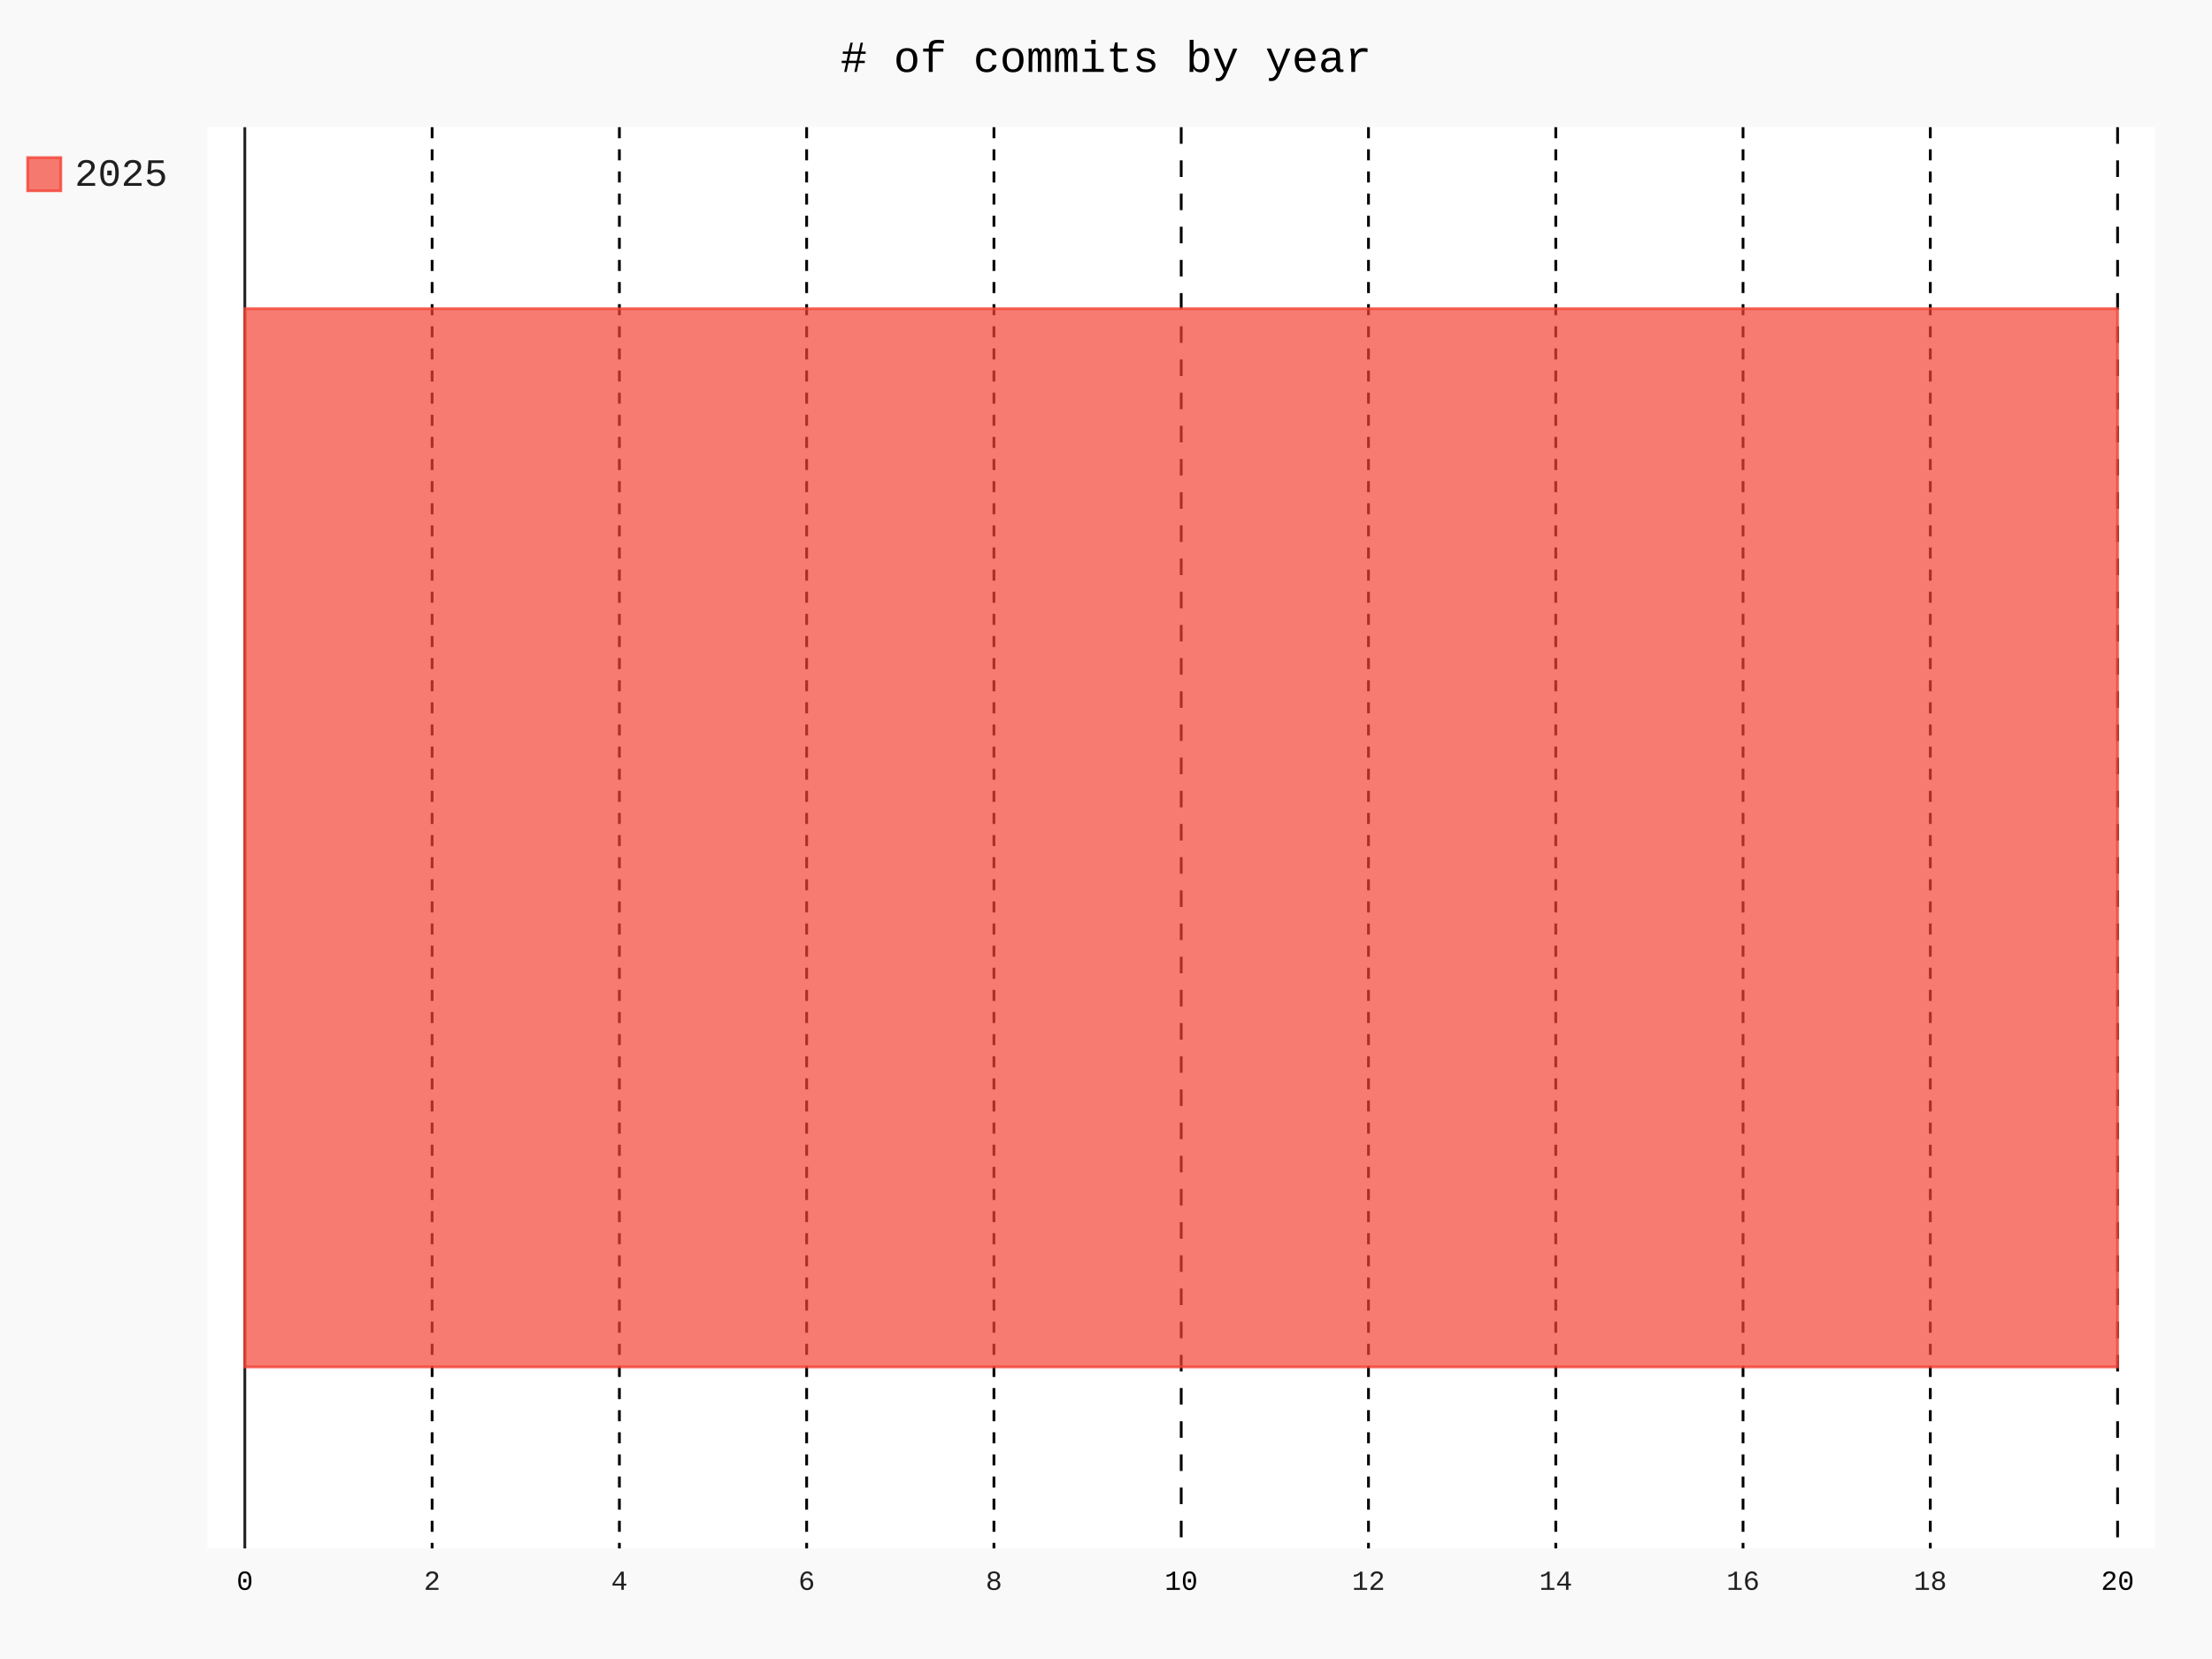
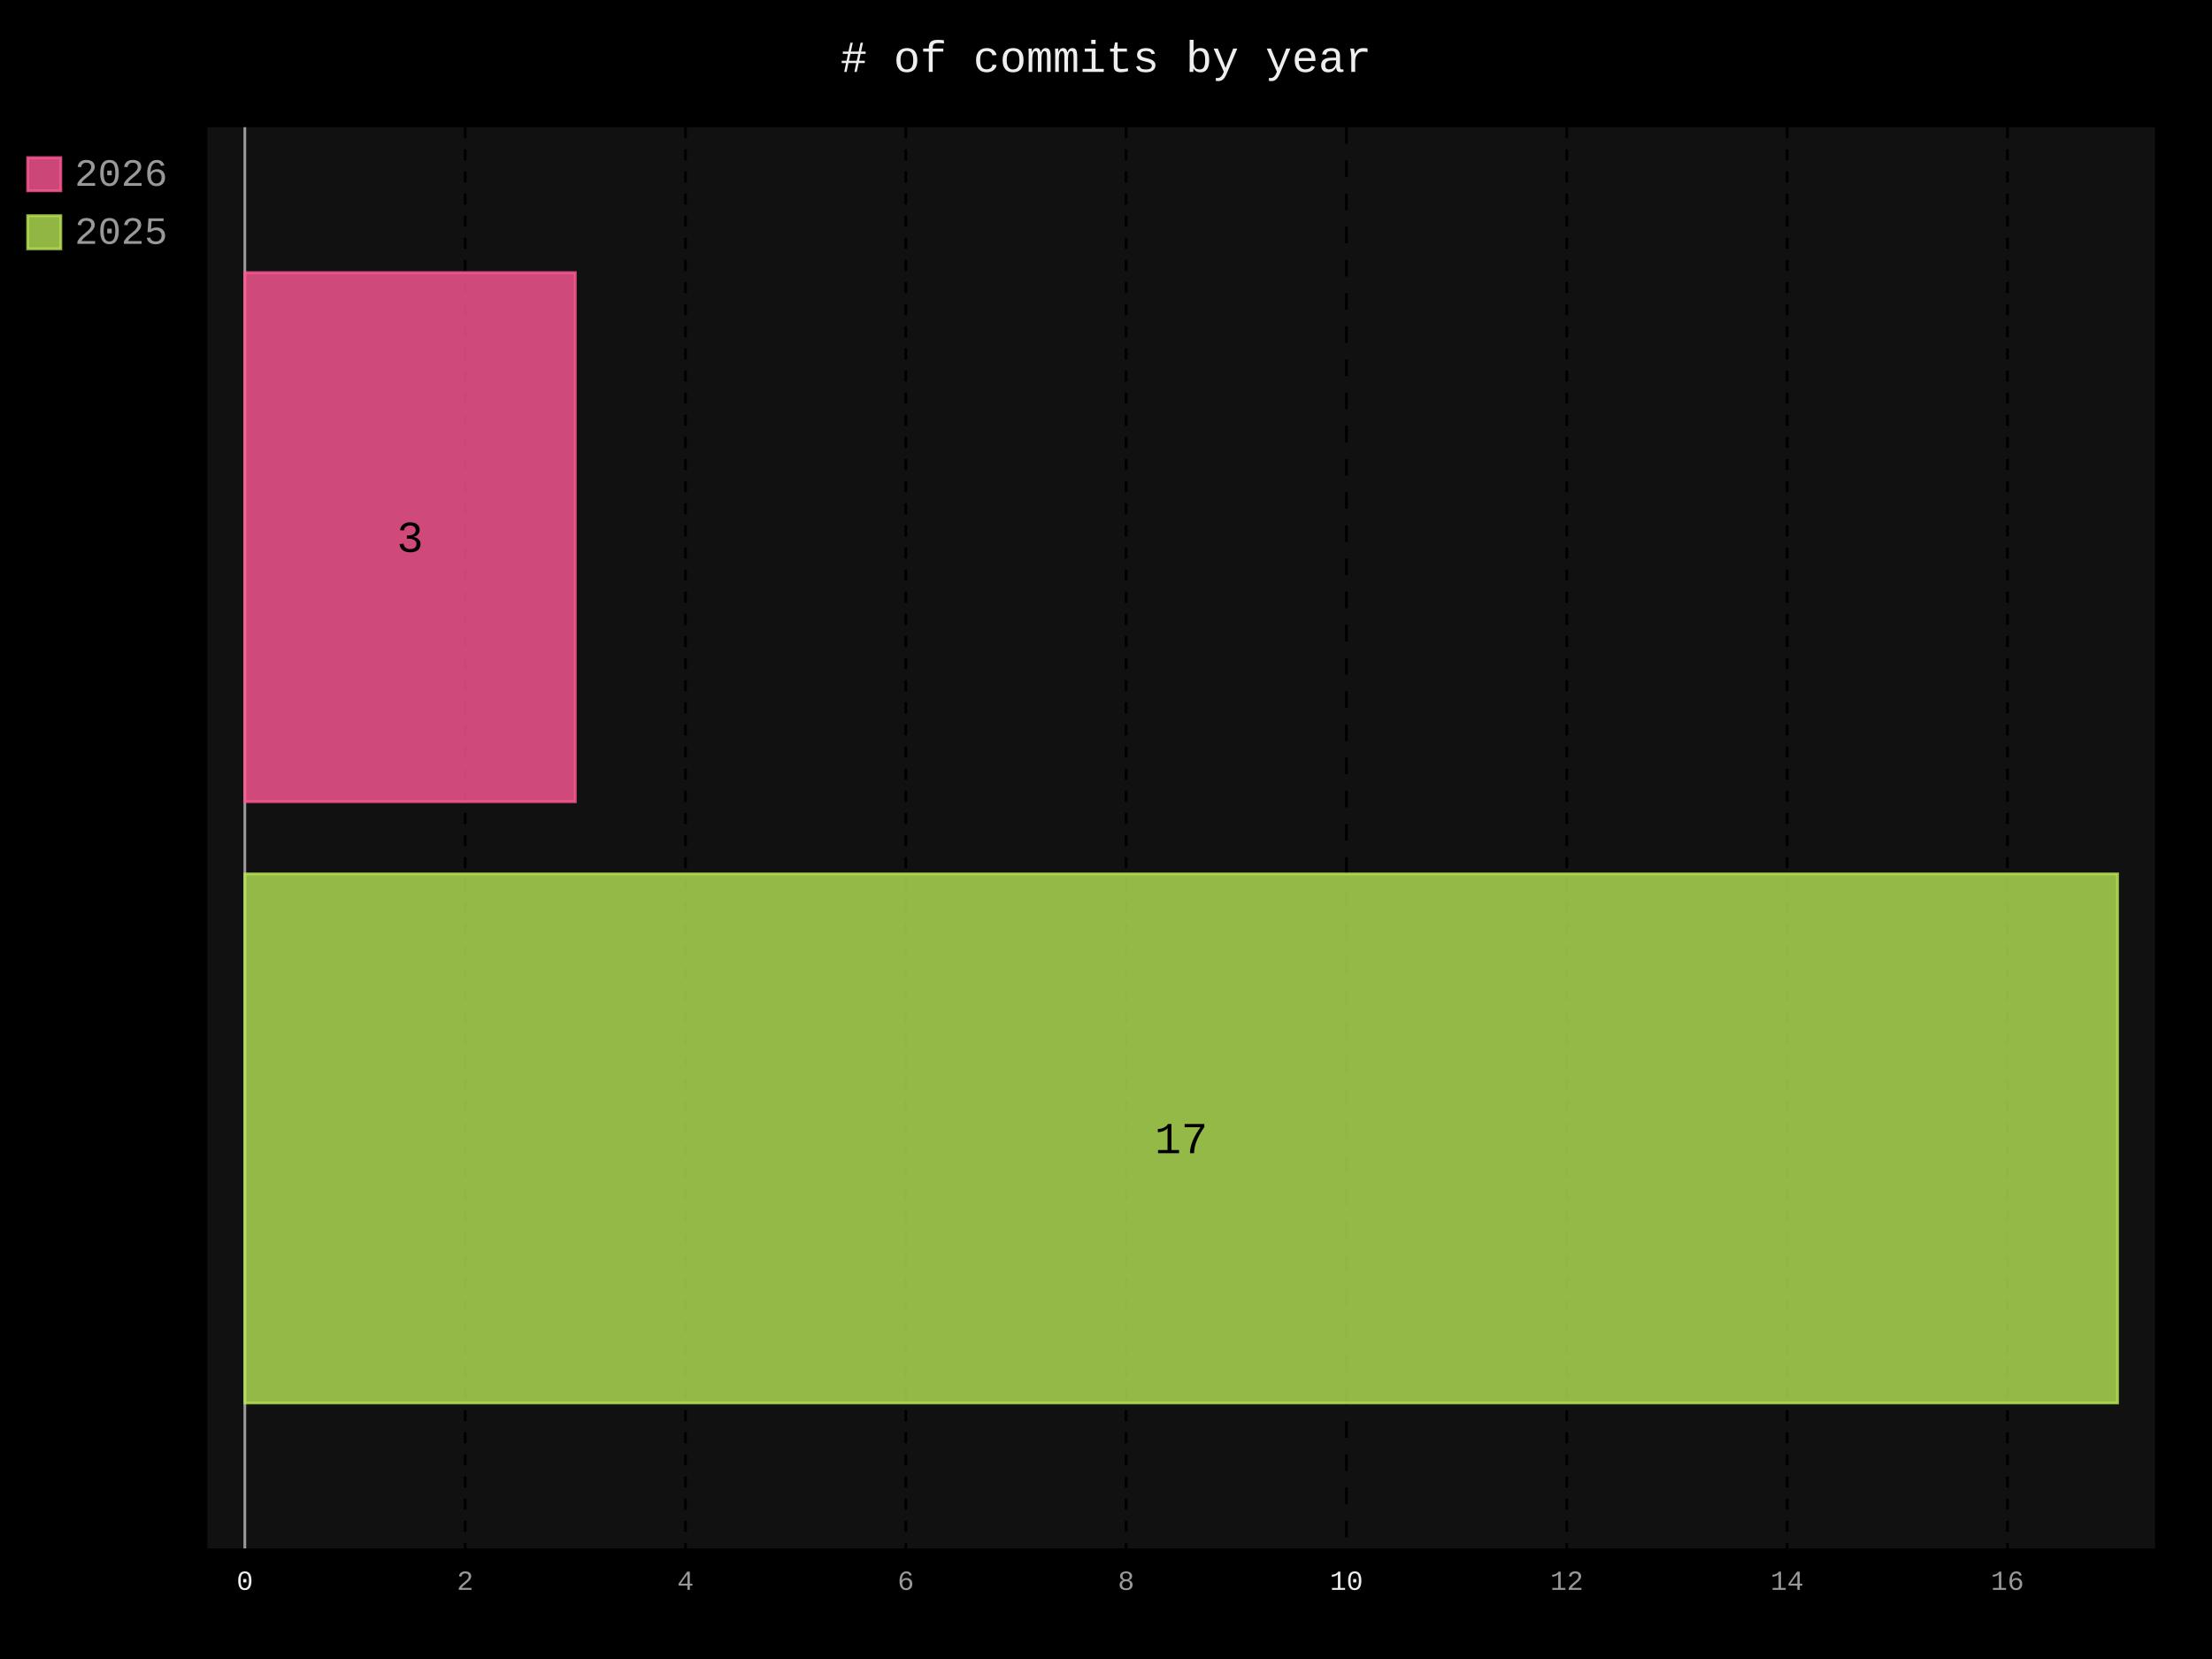
- <svg xmlns="http://www.w3.org/2000/svg" id="chart-ca6a29aa-e6b1-4038-8c9f-55f0d5ac2934" class="pygal-chart" viewBox="0 0 800 600">
+ <svg xmlns="http://www.w3.org/2000/svg" id="chart-5e398df0-ebe4-4133-b3aa-eebf761fb147" class="pygal-chart" viewBox="0 0 800 600">
  <defs>
-     <style type="text/css">#chart-ca6a29aa-e6b1-4038-8c9f-55f0d5ac2934{-webkit-user-select:none;-webkit-font-smoothing:antialiased;font-family:Consolas,"Liberation Mono",Menlo,Courier,monospace}#chart-ca6a29aa-e6b1-4038-8c9f-55f0d5ac2934 .title{font-family:Consolas,"Liberation Mono",Menlo,Courier,monospace;font-size:16px}#chart-ca6a29aa-e6b1-4038-8c9f-55f0d5ac2934 .legends .legend text{font-family:Consolas,"Liberation Mono",Menlo,Courier,monospace;font-size:14px}#chart-ca6a29aa-e6b1-4038-8c9f-55f0d5ac2934 .axis text{font-family:Consolas,"Liberation Mono",Menlo,Courier,monospace;font-size:10px}#chart-ca6a29aa-e6b1-4038-8c9f-55f0d5ac2934 .axis text.major{font-family:Consolas,"Liberation Mono",Menlo,Courier,monospace;font-size:10px}#chart-ca6a29aa-e6b1-4038-8c9f-55f0d5ac2934 .text-overlay text.value{font-family:Consolas,"Liberation Mono",Menlo,Courier,monospace;font-size:16px}#chart-ca6a29aa-e6b1-4038-8c9f-55f0d5ac2934 .text-overlay text.label{font-family:Consolas,"Liberation Mono",Menlo,Courier,monospace;font-size:10px}#chart-ca6a29aa-e6b1-4038-8c9f-55f0d5ac2934 .tooltip{font-family:Consolas,"Liberation Mono",Menlo,Courier,monospace;font-size:14px}#chart-ca6a29aa-e6b1-4038-8c9f-55f0d5ac2934 text.no_data{font-family:Consolas,"Liberation Mono",Menlo,Courier,monospace;font-size:64px}
- #chart-ca6a29aa-e6b1-4038-8c9f-55f0d5ac2934{background-color:rgba(249,249,249,1)}#chart-ca6a29aa-e6b1-4038-8c9f-55f0d5ac2934 path,#chart-ca6a29aa-e6b1-4038-8c9f-55f0d5ac2934 line,#chart-ca6a29aa-e6b1-4038-8c9f-55f0d5ac2934 rect,#chart-ca6a29aa-e6b1-4038-8c9f-55f0d5ac2934 circle{-webkit-transition:150ms;-moz-transition:150ms;transition:150ms}#chart-ca6a29aa-e6b1-4038-8c9f-55f0d5ac2934 .graph &gt; .background{fill:rgba(249,249,249,1)}#chart-ca6a29aa-e6b1-4038-8c9f-55f0d5ac2934 .plot &gt; .background{fill:rgba(255,255,255,1)}#chart-ca6a29aa-e6b1-4038-8c9f-55f0d5ac2934 .graph{fill:rgba(0,0,0,.87)}#chart-ca6a29aa-e6b1-4038-8c9f-55f0d5ac2934 text.no_data{fill:rgba(0,0,0,1)}#chart-ca6a29aa-e6b1-4038-8c9f-55f0d5ac2934 .title{fill:rgba(0,0,0,1)}#chart-ca6a29aa-e6b1-4038-8c9f-55f0d5ac2934 .legends .legend text{fill:rgba(0,0,0,.87)}#chart-ca6a29aa-e6b1-4038-8c9f-55f0d5ac2934 .legends .legend:hover text{fill:rgba(0,0,0,1)}#chart-ca6a29aa-e6b1-4038-8c9f-55f0d5ac2934 .axis .line{stroke:rgba(0,0,0,1)}#chart-ca6a29aa-e6b1-4038-8c9f-55f0d5ac2934 .axis .guide.line{stroke:rgba(0,0,0,.54)}#chart-ca6a29aa-e6b1-4038-8c9f-55f0d5ac2934 .axis .major.line{stroke:rgba(0,0,0,.87)}#chart-ca6a29aa-e6b1-4038-8c9f-55f0d5ac2934 .axis text.major{fill:rgba(0,0,0,1)}#chart-ca6a29aa-e6b1-4038-8c9f-55f0d5ac2934 .axis.y .guides:hover .guide.line,#chart-ca6a29aa-e6b1-4038-8c9f-55f0d5ac2934 .line-graph .axis.x .guides:hover .guide.line,#chart-ca6a29aa-e6b1-4038-8c9f-55f0d5ac2934 .stackedline-graph .axis.x .guides:hover .guide.line,#chart-ca6a29aa-e6b1-4038-8c9f-55f0d5ac2934 .xy-graph .axis.x .guides:hover .guide.line{stroke:rgba(0,0,0,1)}#chart-ca6a29aa-e6b1-4038-8c9f-55f0d5ac2934 .axis .guides:hover text{fill:rgba(0,0,0,1)}#chart-ca6a29aa-e6b1-4038-8c9f-55f0d5ac2934 .reactive{fill-opacity:.7;stroke-opacity:.8;stroke-width:1}#chart-ca6a29aa-e6b1-4038-8c9f-55f0d5ac2934 .ci{stroke:rgba(0,0,0,.87)}#chart-ca6a29aa-e6b1-4038-8c9f-55f0d5ac2934 .reactive.active,#chart-ca6a29aa-e6b1-4038-8c9f-55f0d5ac2934 .active .reactive{fill-opacity:.8;stroke-opacity:.9;stroke-width:4}#chart-ca6a29aa-e6b1-4038-8c9f-55f0d5ac2934 .ci .reactive.active{stroke-width:1.5}#chart-ca6a29aa-e6b1-4038-8c9f-55f0d5ac2934 .series text{fill:rgba(0,0,0,1)}#chart-ca6a29aa-e6b1-4038-8c9f-55f0d5ac2934 .tooltip rect{fill:rgba(255,255,255,1);stroke:rgba(0,0,0,1);-webkit-transition:opacity 150ms;-moz-transition:opacity 150ms;transition:opacity 150ms}#chart-ca6a29aa-e6b1-4038-8c9f-55f0d5ac2934 .tooltip .label{fill:rgba(0,0,0,.87)}#chart-ca6a29aa-e6b1-4038-8c9f-55f0d5ac2934 .tooltip .label{fill:rgba(0,0,0,.87)}#chart-ca6a29aa-e6b1-4038-8c9f-55f0d5ac2934 .tooltip .legend{font-size:.8em;fill:rgba(0,0,0,.54)}#chart-ca6a29aa-e6b1-4038-8c9f-55f0d5ac2934 .tooltip .x_label{font-size:.6em;fill:rgba(0,0,0,1)}#chart-ca6a29aa-e6b1-4038-8c9f-55f0d5ac2934 .tooltip .xlink{font-size:.5em;text-decoration:underline}#chart-ca6a29aa-e6b1-4038-8c9f-55f0d5ac2934 .tooltip .value{font-size:1.5em}#chart-ca6a29aa-e6b1-4038-8c9f-55f0d5ac2934 .bound{font-size:.5em}#chart-ca6a29aa-e6b1-4038-8c9f-55f0d5ac2934 .max-value{font-size:.75em;fill:rgba(0,0,0,.54)}#chart-ca6a29aa-e6b1-4038-8c9f-55f0d5ac2934 .map-element{fill:rgba(255,255,255,1);stroke:rgba(0,0,0,.54) !important}#chart-ca6a29aa-e6b1-4038-8c9f-55f0d5ac2934 .map-element .reactive{fill-opacity:inherit;stroke-opacity:inherit}#chart-ca6a29aa-e6b1-4038-8c9f-55f0d5ac2934 .color-0,#chart-ca6a29aa-e6b1-4038-8c9f-55f0d5ac2934 .color-0 a:visited{stroke:#F44336;fill:#F44336}#chart-ca6a29aa-e6b1-4038-8c9f-55f0d5ac2934 .text-overlay .color-0 text{fill:black}
- #chart-ca6a29aa-e6b1-4038-8c9f-55f0d5ac2934 text.no_data{text-anchor:middle}#chart-ca6a29aa-e6b1-4038-8c9f-55f0d5ac2934 .guide.line{fill:none}#chart-ca6a29aa-e6b1-4038-8c9f-55f0d5ac2934 .centered{text-anchor:middle}#chart-ca6a29aa-e6b1-4038-8c9f-55f0d5ac2934 .title{text-anchor:middle}#chart-ca6a29aa-e6b1-4038-8c9f-55f0d5ac2934 .legends .legend text{fill-opacity:1}#chart-ca6a29aa-e6b1-4038-8c9f-55f0d5ac2934 .axis.x text{text-anchor:middle}#chart-ca6a29aa-e6b1-4038-8c9f-55f0d5ac2934 .axis.x:not(.web) text[transform]{text-anchor:start}#chart-ca6a29aa-e6b1-4038-8c9f-55f0d5ac2934 .axis.x:not(.web) text[transform].backwards{text-anchor:end}#chart-ca6a29aa-e6b1-4038-8c9f-55f0d5ac2934 .axis.y text{text-anchor:end}#chart-ca6a29aa-e6b1-4038-8c9f-55f0d5ac2934 .axis.y text[transform].backwards{text-anchor:start}#chart-ca6a29aa-e6b1-4038-8c9f-55f0d5ac2934 .axis.y2 text{text-anchor:start}#chart-ca6a29aa-e6b1-4038-8c9f-55f0d5ac2934 .axis.y2 text[transform].backwards{text-anchor:end}#chart-ca6a29aa-e6b1-4038-8c9f-55f0d5ac2934 .axis .guide.line{stroke-dasharray:4,4;stroke:black}#chart-ca6a29aa-e6b1-4038-8c9f-55f0d5ac2934 .axis .major.guide.line{stroke-dasharray:6,6;stroke:black}#chart-ca6a29aa-e6b1-4038-8c9f-55f0d5ac2934 .horizontal .axis.y .guide.line,#chart-ca6a29aa-e6b1-4038-8c9f-55f0d5ac2934 .horizontal .axis.y2 .guide.line,#chart-ca6a29aa-e6b1-4038-8c9f-55f0d5ac2934 .vertical .axis.x .guide.line{opacity:0}#chart-ca6a29aa-e6b1-4038-8c9f-55f0d5ac2934 .horizontal .axis.always_show .guide.line,#chart-ca6a29aa-e6b1-4038-8c9f-55f0d5ac2934 .vertical .axis.always_show .guide.line{opacity:1 !important}#chart-ca6a29aa-e6b1-4038-8c9f-55f0d5ac2934 .axis.y .guides:hover .guide.line,#chart-ca6a29aa-e6b1-4038-8c9f-55f0d5ac2934 .axis.y2 .guides:hover .guide.line,#chart-ca6a29aa-e6b1-4038-8c9f-55f0d5ac2934 .axis.x .guides:hover .guide.line{opacity:1}#chart-ca6a29aa-e6b1-4038-8c9f-55f0d5ac2934 .axis .guides:hover text{opacity:1}#chart-ca6a29aa-e6b1-4038-8c9f-55f0d5ac2934 .nofill{fill:none}#chart-ca6a29aa-e6b1-4038-8c9f-55f0d5ac2934 .subtle-fill{fill-opacity:.2}#chart-ca6a29aa-e6b1-4038-8c9f-55f0d5ac2934 .dot{stroke-width:1px;fill-opacity:1;stroke-opacity:1}#chart-ca6a29aa-e6b1-4038-8c9f-55f0d5ac2934 .dot.active{stroke-width:5px}#chart-ca6a29aa-e6b1-4038-8c9f-55f0d5ac2934 .dot.negative{fill:transparent}#chart-ca6a29aa-e6b1-4038-8c9f-55f0d5ac2934 text,#chart-ca6a29aa-e6b1-4038-8c9f-55f0d5ac2934 tspan{stroke:none !important}#chart-ca6a29aa-e6b1-4038-8c9f-55f0d5ac2934 .series text.active{opacity:1}#chart-ca6a29aa-e6b1-4038-8c9f-55f0d5ac2934 .tooltip rect{fill-opacity:.95;stroke-width:.5}#chart-ca6a29aa-e6b1-4038-8c9f-55f0d5ac2934 .tooltip text{fill-opacity:1}#chart-ca6a29aa-e6b1-4038-8c9f-55f0d5ac2934 .showable{visibility:hidden}#chart-ca6a29aa-e6b1-4038-8c9f-55f0d5ac2934 .showable.shown{visibility:visible}#chart-ca6a29aa-e6b1-4038-8c9f-55f0d5ac2934 .gauge-background{fill:rgba(229,229,229,1);stroke:none}#chart-ca6a29aa-e6b1-4038-8c9f-55f0d5ac2934 .bg-lines{stroke:rgba(249,249,249,1);stroke-width:2px}</style>
+     <style type="text/css">#chart-5e398df0-ebe4-4133-b3aa-eebf761fb147{-webkit-user-select:none;-webkit-font-smoothing:antialiased;font-family:Consolas,"Liberation Mono",Menlo,Courier,monospace}#chart-5e398df0-ebe4-4133-b3aa-eebf761fb147 .title{font-family:Consolas,"Liberation Mono",Menlo,Courier,monospace;font-size:16px}#chart-5e398df0-ebe4-4133-b3aa-eebf761fb147 .legends .legend text{font-family:Consolas,"Liberation Mono",Menlo,Courier,monospace;font-size:14px}#chart-5e398df0-ebe4-4133-b3aa-eebf761fb147 .axis text{font-family:Consolas,"Liberation Mono",Menlo,Courier,monospace;font-size:10px}#chart-5e398df0-ebe4-4133-b3aa-eebf761fb147 .axis text.major{font-family:Consolas,"Liberation Mono",Menlo,Courier,monospace;font-size:10px}#chart-5e398df0-ebe4-4133-b3aa-eebf761fb147 .text-overlay text.value{font-family:Consolas,"Liberation Mono",Menlo,Courier,monospace;font-size:16px}#chart-5e398df0-ebe4-4133-b3aa-eebf761fb147 .text-overlay text.label{font-family:Consolas,"Liberation Mono",Menlo,Courier,monospace;font-size:10px}#chart-5e398df0-ebe4-4133-b3aa-eebf761fb147 .tooltip{font-family:Consolas,"Liberation Mono",Menlo,Courier,monospace;font-size:14px}#chart-5e398df0-ebe4-4133-b3aa-eebf761fb147 text.no_data{font-family:Consolas,"Liberation Mono",Menlo,Courier,monospace;font-size:64px}
+ #chart-5e398df0-ebe4-4133-b3aa-eebf761fb147{background-color:black}#chart-5e398df0-ebe4-4133-b3aa-eebf761fb147 path,#chart-5e398df0-ebe4-4133-b3aa-eebf761fb147 line,#chart-5e398df0-ebe4-4133-b3aa-eebf761fb147 rect,#chart-5e398df0-ebe4-4133-b3aa-eebf761fb147 circle{-webkit-transition:250ms;-moz-transition:250ms;transition:250ms}#chart-5e398df0-ebe4-4133-b3aa-eebf761fb147 .graph &gt; .background{fill:black}#chart-5e398df0-ebe4-4133-b3aa-eebf761fb147 .plot &gt; .background{fill:#111}#chart-5e398df0-ebe4-4133-b3aa-eebf761fb147 .graph{fill:#999}#chart-5e398df0-ebe4-4133-b3aa-eebf761fb147 text.no_data{fill:#eee}#chart-5e398df0-ebe4-4133-b3aa-eebf761fb147 .title{fill:#eee}#chart-5e398df0-ebe4-4133-b3aa-eebf761fb147 .legends .legend text{fill:#999}#chart-5e398df0-ebe4-4133-b3aa-eebf761fb147 .legends .legend:hover text{fill:#eee}#chart-5e398df0-ebe4-4133-b3aa-eebf761fb147 .axis .line{stroke:#eee}#chart-5e398df0-ebe4-4133-b3aa-eebf761fb147 .axis .guide.line{stroke:#555}#chart-5e398df0-ebe4-4133-b3aa-eebf761fb147 .axis .major.line{stroke:#999}#chart-5e398df0-ebe4-4133-b3aa-eebf761fb147 .axis text.major{fill:#eee}#chart-5e398df0-ebe4-4133-b3aa-eebf761fb147 .axis.y .guides:hover .guide.line,#chart-5e398df0-ebe4-4133-b3aa-eebf761fb147 .line-graph .axis.x .guides:hover .guide.line,#chart-5e398df0-ebe4-4133-b3aa-eebf761fb147 .stackedline-graph .axis.x .guides:hover .guide.line,#chart-5e398df0-ebe4-4133-b3aa-eebf761fb147 .xy-graph .axis.x .guides:hover .guide.line{stroke:#eee}#chart-5e398df0-ebe4-4133-b3aa-eebf761fb147 .axis .guides:hover text{fill:#eee}#chart-5e398df0-ebe4-4133-b3aa-eebf761fb147 .reactive{fill-opacity:.8;stroke-opacity:.8;stroke-width:1}#chart-5e398df0-ebe4-4133-b3aa-eebf761fb147 .ci{stroke:#999}#chart-5e398df0-ebe4-4133-b3aa-eebf761fb147 .reactive.active,#chart-5e398df0-ebe4-4133-b3aa-eebf761fb147 .active .reactive{fill-opacity:.4;stroke-opacity:.9;stroke-width:4}#chart-5e398df0-ebe4-4133-b3aa-eebf761fb147 .ci .reactive.active{stroke-width:1.5}#chart-5e398df0-ebe4-4133-b3aa-eebf761fb147 .series text{fill:#eee}#chart-5e398df0-ebe4-4133-b3aa-eebf761fb147 .tooltip rect{fill:#111;stroke:#eee;-webkit-transition:opacity 250ms;-moz-transition:opacity 250ms;transition:opacity 250ms}#chart-5e398df0-ebe4-4133-b3aa-eebf761fb147 .tooltip .label{fill:#999}#chart-5e398df0-ebe4-4133-b3aa-eebf761fb147 .tooltip .label{fill:#999}#chart-5e398df0-ebe4-4133-b3aa-eebf761fb147 .tooltip .legend{font-size:.8em;fill:#555}#chart-5e398df0-ebe4-4133-b3aa-eebf761fb147 .tooltip .x_label{font-size:.6em;fill:#eee}#chart-5e398df0-ebe4-4133-b3aa-eebf761fb147 .tooltip .xlink{font-size:.5em;text-decoration:underline}#chart-5e398df0-ebe4-4133-b3aa-eebf761fb147 .tooltip .value{font-size:1.5em}#chart-5e398df0-ebe4-4133-b3aa-eebf761fb147 .bound{font-size:.5em}#chart-5e398df0-ebe4-4133-b3aa-eebf761fb147 .max-value{font-size:.75em;fill:#555}#chart-5e398df0-ebe4-4133-b3aa-eebf761fb147 .map-element{fill:#111;stroke:#555 !important}#chart-5e398df0-ebe4-4133-b3aa-eebf761fb147 .map-element .reactive{fill-opacity:inherit;stroke-opacity:inherit}#chart-5e398df0-ebe4-4133-b3aa-eebf761fb147 .color-0,#chart-5e398df0-ebe4-4133-b3aa-eebf761fb147 .color-0 a:visited{stroke:#ff5995;fill:#ff5995}#chart-5e398df0-ebe4-4133-b3aa-eebf761fb147 .color-1,#chart-5e398df0-ebe4-4133-b3aa-eebf761fb147 .color-1 a:visited{stroke:#b6e354;fill:#b6e354}#chart-5e398df0-ebe4-4133-b3aa-eebf761fb147 .text-overlay .color-0 text{fill:black}#chart-5e398df0-ebe4-4133-b3aa-eebf761fb147 .text-overlay .color-1 text{fill:black}
+ #chart-5e398df0-ebe4-4133-b3aa-eebf761fb147 text.no_data{text-anchor:middle}#chart-5e398df0-ebe4-4133-b3aa-eebf761fb147 .guide.line{fill:none}#chart-5e398df0-ebe4-4133-b3aa-eebf761fb147 .centered{text-anchor:middle}#chart-5e398df0-ebe4-4133-b3aa-eebf761fb147 .title{text-anchor:middle}#chart-5e398df0-ebe4-4133-b3aa-eebf761fb147 .legends .legend text{fill-opacity:1}#chart-5e398df0-ebe4-4133-b3aa-eebf761fb147 .axis.x text{text-anchor:middle}#chart-5e398df0-ebe4-4133-b3aa-eebf761fb147 .axis.x:not(.web) text[transform]{text-anchor:start}#chart-5e398df0-ebe4-4133-b3aa-eebf761fb147 .axis.x:not(.web) text[transform].backwards{text-anchor:end}#chart-5e398df0-ebe4-4133-b3aa-eebf761fb147 .axis.y text{text-anchor:end}#chart-5e398df0-ebe4-4133-b3aa-eebf761fb147 .axis.y text[transform].backwards{text-anchor:start}#chart-5e398df0-ebe4-4133-b3aa-eebf761fb147 .axis.y2 text{text-anchor:start}#chart-5e398df0-ebe4-4133-b3aa-eebf761fb147 .axis.y2 text[transform].backwards{text-anchor:end}#chart-5e398df0-ebe4-4133-b3aa-eebf761fb147 .axis .guide.line{stroke-dasharray:4,4;stroke:black}#chart-5e398df0-ebe4-4133-b3aa-eebf761fb147 .axis .major.guide.line{stroke-dasharray:6,6;stroke:black}#chart-5e398df0-ebe4-4133-b3aa-eebf761fb147 .horizontal .axis.y .guide.line,#chart-5e398df0-ebe4-4133-b3aa-eebf761fb147 .horizontal .axis.y2 .guide.line,#chart-5e398df0-ebe4-4133-b3aa-eebf761fb147 .vertical .axis.x .guide.line{opacity:0}#chart-5e398df0-ebe4-4133-b3aa-eebf761fb147 .horizontal .axis.always_show .guide.line,#chart-5e398df0-ebe4-4133-b3aa-eebf761fb147 .vertical .axis.always_show .guide.line{opacity:1 !important}#chart-5e398df0-ebe4-4133-b3aa-eebf761fb147 .axis.y .guides:hover .guide.line,#chart-5e398df0-ebe4-4133-b3aa-eebf761fb147 .axis.y2 .guides:hover .guide.line,#chart-5e398df0-ebe4-4133-b3aa-eebf761fb147 .axis.x .guides:hover .guide.line{opacity:1}#chart-5e398df0-ebe4-4133-b3aa-eebf761fb147 .axis .guides:hover text{opacity:1}#chart-5e398df0-ebe4-4133-b3aa-eebf761fb147 .nofill{fill:none}#chart-5e398df0-ebe4-4133-b3aa-eebf761fb147 .subtle-fill{fill-opacity:.2}#chart-5e398df0-ebe4-4133-b3aa-eebf761fb147 .dot{stroke-width:1px;fill-opacity:1;stroke-opacity:1}#chart-5e398df0-ebe4-4133-b3aa-eebf761fb147 .dot.active{stroke-width:5px}#chart-5e398df0-ebe4-4133-b3aa-eebf761fb147 .dot.negative{fill:transparent}#chart-5e398df0-ebe4-4133-b3aa-eebf761fb147 text,#chart-5e398df0-ebe4-4133-b3aa-eebf761fb147 tspan{stroke:none !important}#chart-5e398df0-ebe4-4133-b3aa-eebf761fb147 .series text.active{opacity:1}#chart-5e398df0-ebe4-4133-b3aa-eebf761fb147 .tooltip rect{fill-opacity:.95;stroke-width:.5}#chart-5e398df0-ebe4-4133-b3aa-eebf761fb147 .tooltip text{fill-opacity:1}#chart-5e398df0-ebe4-4133-b3aa-eebf761fb147 .showable{visibility:hidden}#chart-5e398df0-ebe4-4133-b3aa-eebf761fb147 .showable.shown{visibility:visible}#chart-5e398df0-ebe4-4133-b3aa-eebf761fb147 .gauge-background{fill:rgba(229,229,229,1);stroke:none}#chart-5e398df0-ebe4-4133-b3aa-eebf761fb147 .bg-lines{stroke:black;stroke-width:2px}</style>
  </defs>
  <g class="graph horizontalbar-graph horizontal">
    <rect x="0" y="0" width="800" height="600" class="background" />
    <g transform="translate(75, 46)" class="plot">
      <rect x="0" y="0" width="704.4" height="514" class="background" />
      <g class="axis x always_show">
        <g class="guides">
          <path d="M13.546 0 v514" class="axis major line" />
          <text x="13.546" y="529.0" class="major">0</text>
        </g>
        <g class="guides">
-           <path d="M81.277 0 v514" class="guide line" />
-           <text x="81.277" y="529.0" class="">2</text>
+           <path d="M93.229 0 v514" class="guide line" />
+           <text x="93.229" y="529.0" class="">2</text>
        </g>
        <g class="guides">
-           <path d="M149.008 0 v514" class="guide line" />
-           <text x="149.008" y="529.0" class="">4</text>
+           <path d="M172.913 0 v514" class="guide line" />
+           <text x="172.913" y="529.0" class="">4</text>
        </g>
        <g class="guides">
-           <path d="M216.738 0 v514" class="guide line" />
-           <text x="216.738" y="529.0" class="">6</text>
+           <path d="M252.596 0 v514" class="guide line" />
+           <text x="252.596" y="529.0" class="">6</text>
        </g>
        <g class="guides">
-           <path d="M284.469 0 v514" class="guide line" />
-           <text x="284.469" y="529.0" class="">8</text>
+           <path d="M332.279 0 v514" class="guide line" />
+           <text x="332.279" y="529.0" class="">8</text>
        </g>
        <g class="guides">
-           <path d="M352.2 0 v514" class="major guide line" />
-           <text x="352.2" y="529.0" class="major">10</text>
+           <path d="M411.962 0 v514" class="major guide line" />
+           <text x="411.962" y="529.0" class="major">10</text>
        </g>
        <g class="guides">
-           <path d="M419.931 0 v514" class="guide line" />
-           <text x="419.931" y="529.0" class="">12</text>
+           <path d="M491.646 0 v514" class="guide line" />
+           <text x="491.646" y="529.0" class="">12</text>
        </g>
        <g class="guides">
-           <path d="M487.662 0 v514" class="guide line" />
-           <text x="487.662" y="529.0" class="">14</text>
+           <path d="M571.329 0 v514" class="guide line" />
+           <text x="571.329" y="529.0" class="">14</text>
        </g>
        <g class="guides">
-           <path d="M555.392 0 v514" class="guide line" />
-           <text x="555.392" y="529.0" class="">16</text>
+           <path d="M651.012 0 v514" class="guide line" />
+           <text x="651.012" y="529.0" class="">16</text>
        </g>
-         <g class="guides">
-           <path d="M623.123 0 v514" class="guide line" />
-           <text x="623.123" y="529.0" class="">18</text>
-         </g>
-         <g class="guides">
-           <path d="M690.854 0 v514" class="major guide line" />
-           <text x="690.854" y="529.0" class="major">20</text>
+       </g>
+       <g class="series serie-1 color-1">
+         <g class="bars">
+           <g class="bar">
+             <rect x="13.546" y="270.048" rx="0" ry="0" width="677.308" height="191.366" class="rect reactive tooltip-trigger" />
+           </g>
        </g>
      </g>
      <g class="series serie-0 color-0">
        <g class="bars">
          <g class="bar">
-             <rect x="13.546" y="65.634" rx="0" ry="0" width="677.308" height="382.732" class="rect reactive tooltip-trigger" />
+             <rect x="13.546" y="52.586" rx="0" ry="0" width="119.525" height="191.366" class="rect reactive tooltip-trigger" />
          </g>
        </g>
      </g>
    </g>
    <g class="titles">
      <text x="400.0" y="26" class="title plot_title"># of commits by year</text>
    </g>
    <g transform="translate(75, 46)" class="plot overlay">
+       <g class="series serie-1 color-1" />
      <g class="series serie-0 color-0" />
    </g>
    <g transform="translate(75, 46)" class="plot text-overlay">
-       <g class="series serie-0 color-0" />
+       <g class="series serie-1 color-1">
+         <text text-anchor="middle" x="352.2" y="371.064" class="value">17</text>
+       </g>
+       <g class="series serie-0 color-0">
+         <text text-anchor="middle" x="73.309" y="153.603" class="value">3</text>
+       </g>
    </g>
    <g transform="translate(75, 46)" class="plot tooltip-overlay">
      <g transform="translate(0 0)" style="opacity: 0" class="tooltip">
        <rect rx="0" ry="0" width="0" height="0" class="tooltip-box" />
        <g class="text" />
      </g>
    </g>
    <g transform="translate(10, 56)" class="legends">
      <g id="activate-serie-0" class="legend reactive activate-serie">
        <rect x="0.0" y="1.0" width="12" height="12" class="color-0 reactive" />
-         <text x="17.0" y="11.2">2025</text>
+         <text x="17.0" y="11.2">2026</text>
+       </g>
+       <g id="activate-serie-1" class="legend reactive activate-serie">
+         <rect x="0.0" y="22.0" width="12" height="12" class="color-1 reactive" />
+         <text x="17.0" y="32.2">2025</text>
      </g>
    </g>
    <g transform="translate(790, 56)" class="legends" />
  </g>
</svg>
